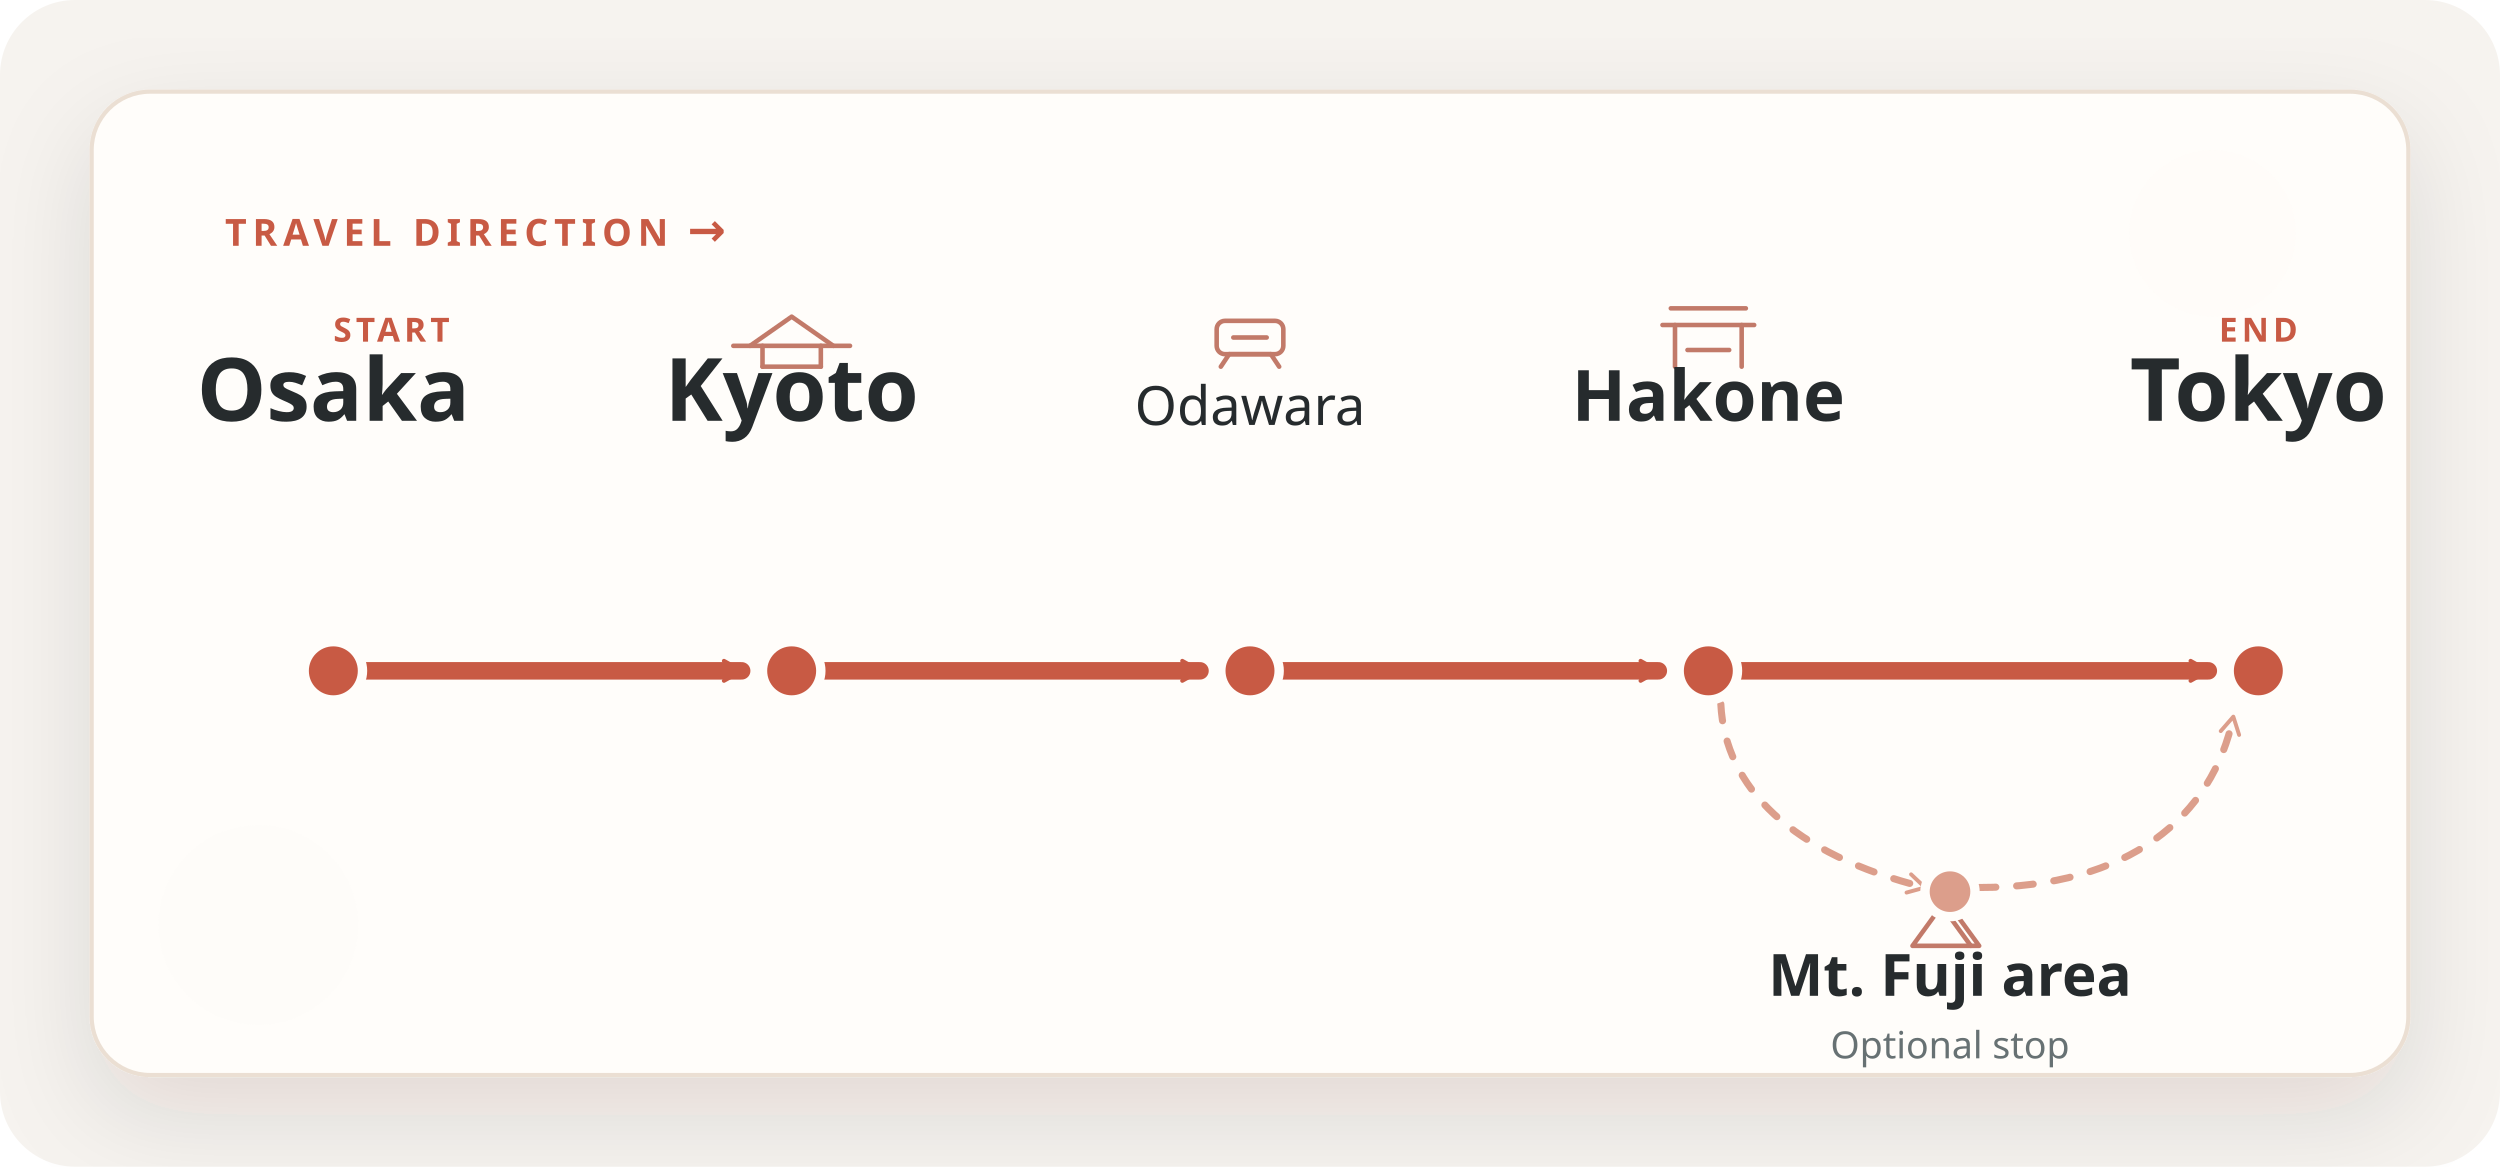
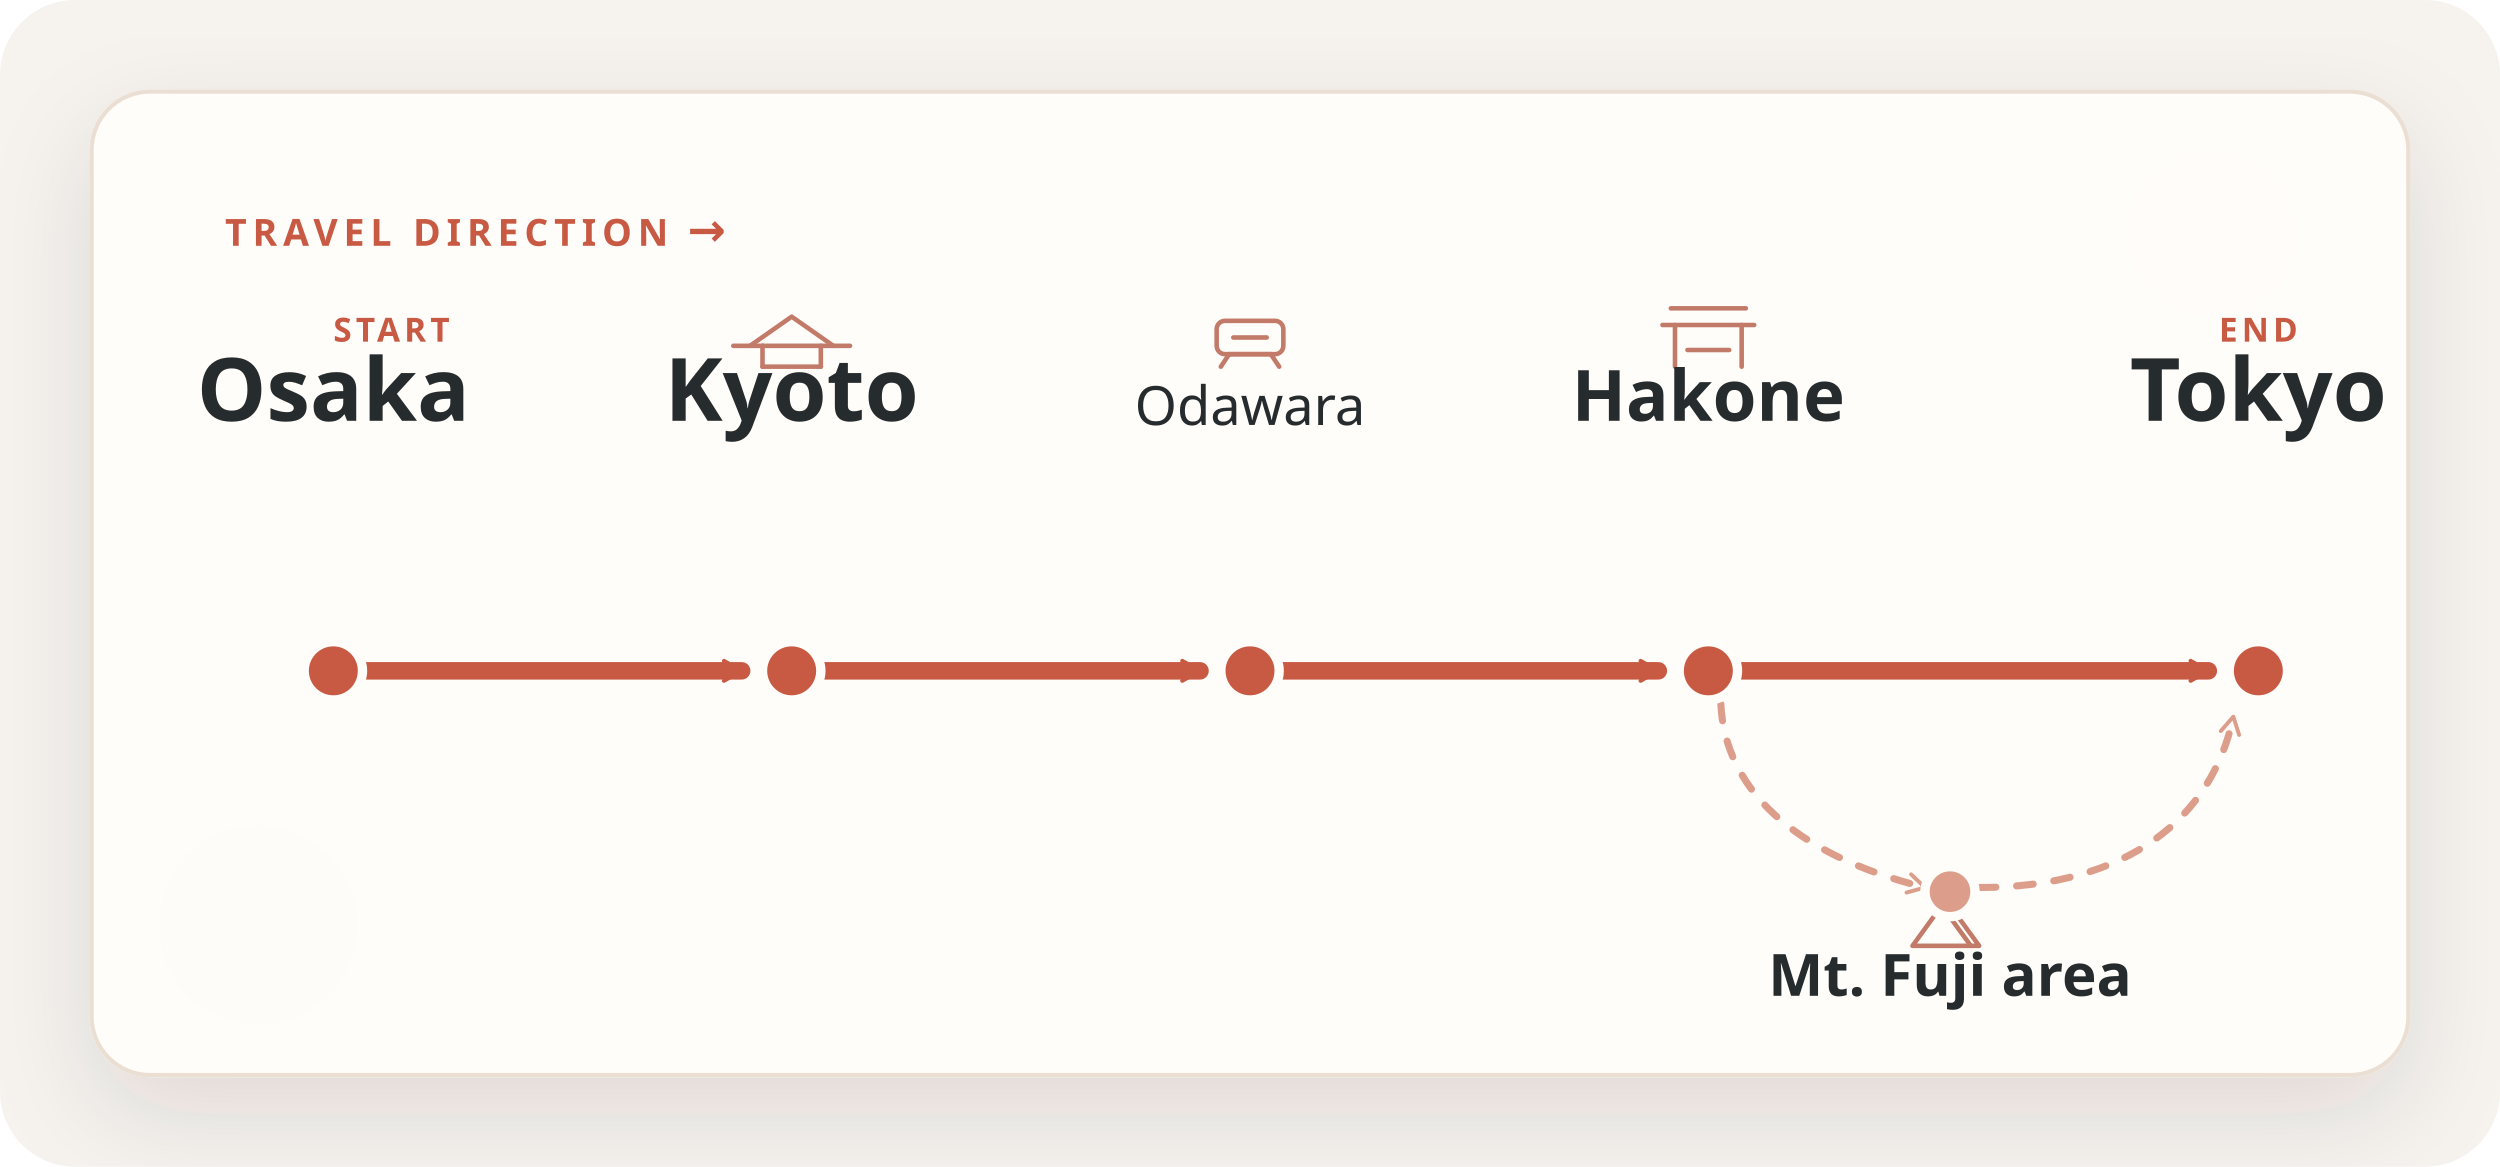
<svg xmlns="http://www.w3.org/2000/svg" viewBox="0 0 1200 560" role="img" aria-labelledby="title desc">
  <defs>
    <filter id="panelShadow" x="-12%" y="-12%" width="124%" height="124%">
      <feDropShadow dx="0" dy="18" stdDeviation="24" flood-color="#3c2b23" flood-opacity="0.11" />
    </filter>
    <style>
      .route-hit-area {
        fill: transparent;
        cursor: pointer;
        pointer-events: all;
      }

      .route-direction,
      .route-icons,
      .route-main,
      .route-branch,
      .route-branch-label {
        pointer-events: none;
      }

      .route-branch-line,
      .route-node--hakone,
      .route-node--fuji,
      .route-label--hakone,
      .route-label--fuji,
-       .route-note--fuji,
      .route-icon--hakone,
      .route-icon--fuji {
        transition:
          stroke 180ms ease,
          fill 180ms ease,
          opacity 180ms ease,
          transform 180ms ease;
        transform-origin: center;
      }

      .route-hit-area--hakone:hover ~ .route-branch .route-branch-line,
      .route-hit-area--fuji:hover ~ .route-branch .route-branch-line {
        stroke: #b54131;
        opacity: 1;
      }

      .route-hit-area--hakone:hover ~ .route-main .route-node--hakone,
      .route-hit-area--fuji:hover ~ .route-main .route-node--hakone,
      .route-hit-area--hakone:hover ~ .route-branch .route-node--fuji,
      .route-hit-area--fuji:hover ~ .route-branch .route-node--fuji {
        fill: #b54131;
      }

      .route-hit-area--hakone:hover ~ .route-main .route-label--hakone,
      .route-hit-area--fuji:hover ~ .route-main .route-label--hakone,
      .route-hit-area--hakone:hover ~ .route-branch-label .route-label--fuji,
      .route-hit-area--fuji:hover ~ .route-branch-label .route-label--fuji {
        fill: #b54131;
-       }
- 
-       .route-hit-area--hakone:hover ~ .route-branch-label .route-note--fuji,
-       .route-hit-area--fuji:hover ~ .route-branch-label .route-note--fuji {
-         fill: #8f2e22;
      }

      .route-hit-area--hakone:hover ~ .route-icons .route-icon--hakone,
      .route-hit-area--fuji:hover ~ .route-icons .route-icon--hakone,
      .route-hit-area--hakone:hover ~ .route-icons .route-icon--fuji,
      .route-hit-area--fuji:hover ~ .route-icons .route-icon--fuji {
        stroke: #b54131;
        opacity: 1;
      }

      .route-hit-area--hakone:hover ~ .route-branch-label .route-label--fuji,
      .route-hit-area--fuji:hover ~ .route-branch-label .route-label--fuji {
        transform: translateY(-1px);
      }
    </style>
    <marker id="routeArrow" markerWidth="13.5" markerHeight="13.5" refX="10.5" refY="6.75" orient="auto" markerUnits="userSpaceOnUse">
      <path d="M2 2L10.5 6.75L2 11.5" fill="none" stroke="#c85a44" stroke-width="2" stroke-linecap="round" stroke-linejoin="round" />
    </marker>
    <marker id="detourArrow" markerWidth="13" markerHeight="13" refX="10" refY="6.5" orient="auto" markerUnits="userSpaceOnUse">
      <path d="M2 2L10 6.5L2 11" fill="none" stroke="#dc9e8b" stroke-width="1.9" stroke-linecap="round" stroke-linejoin="round" />
    </marker>
  </defs>
  <rect width="1200" height="560" rx="36" fill="#f6f3ef" />
  <g filter="url(#panelShadow)">
    <rect x="44" y="44" width="1112" height="472" rx="28" fill="#fffdfa" stroke="#ebdfd3" stroke-width="2" />
  </g>
  <circle cx="1062" cy="112" r="40" fill="#f3ddd4" opacity="0.03" />
  <circle cx="124" cy="444" r="48" fill="#dfe8e2" opacity="0.03" />
  <g class="route-direction" font-family="'Avenir Next', 'Hiragino Sans', sans-serif">
    <text x="108" y="118" fill="#c85a44" font-size="18" font-weight="700" letter-spacing="2.8">TRAVEL DIRECTION</text>
    <text x="330" y="118" fill="#c85a44" font-size="22" font-weight="700">→</text>
    <text x="160" y="164" fill="#c85a44" font-size="16" font-weight="700" letter-spacing="2">START</text>
    <text x="1084" y="164" text-anchor="middle" fill="#c85a44" font-size="16" font-weight="700" letter-spacing="2">END</text>
  </g>
  <rect class="route-hit-area route-hit-area--hakone" x="748" y="160" width="148" height="284" rx="30" />
  <rect class="route-hit-area route-hit-area--fuji" x="846" y="404" width="196" height="122" rx="26" />
  <g class="route-icons" fill="none" stroke="#b86552" stroke-width="2.2" stroke-linecap="round" stroke-linejoin="round" opacity="0.86">
    <g class="route-icon--kyoto">
      <path d="M352 166H408" />
      <path d="M360 166L380 152L400 166" />
      <path d="M366 166V176" />
      <path d="M394 166V176" />
      <path d="M366 176H394" />
    </g>
    <g class="route-icon--odawara">
      <rect x="584" y="154" width="32" height="16" rx="4" />
      <path d="M592 162H608" />
      <path d="M590 170H610" />
      <path d="M590 170L586 176" />
      <path d="M610 170L614 176" />
    </g>
    <g class="route-icon--hakone">
      <path d="M804 176V156" />
      <path d="M836 176V156" />
      <path d="M798 156H842" />
      <path d="M802 148H838" />
      <path d="M810 168H830" />
    </g>
    <g class="route-icon--fuji">
      <path d="M918 454L934 432L950 454Z" />
      <path d="M930 432L946 454" />
    </g>
  </g>
  <g class="route-main" fill="none" stroke="#c85a44" stroke-width="8.4" stroke-linecap="round" stroke-linejoin="round">
    <path d="M175 322H356" marker-end="url(#routeArrow)" />
    <path d="M395 322H576" marker-end="url(#routeArrow)" />
    <path d="M615 322H796" marker-end="url(#routeArrow)" />
    <path d="M835 322H1060" marker-end="url(#routeArrow)" />
  </g>
  <g class="route-branch" fill="none" stroke="#dc9e8b" stroke-width="3.4" stroke-linecap="round" stroke-linejoin="round" stroke-dasharray="8 10">
    <path class="route-branch-line" d="M826 338C828 378 860 410 924 426" marker-end="url(#detourArrow)" />
    <path class="route-branch-line" d="M950 426C1022 426 1062 392 1072 344" marker-end="url(#detourArrow)" />
  </g>
  <g class="route-main" fill="#c85a44" stroke="#fffdfa" stroke-width="4.5">
    <circle cx="160" cy="322" r="14" />
    <circle cx="380" cy="322" r="14" />
    <circle cx="600" cy="322" r="14" />
    <circle class="route-node--hakone" cx="820" cy="322" r="14" />
    <circle cx="1084" cy="322" r="14" />
  </g>
  <g class="route-branch" fill="#dc9e8b" stroke="#fffdfa" stroke-width="4.5">
    <circle class="route-node--fuji" cx="936" cy="428" r="12" />
  </g>
  <g class="route-main" fill="#262b2d" text-anchor="middle" font-family="'Avenir Next', 'Hiragino Sans', sans-serif">
    <text x="160" y="202" font-size="42" font-weight="700">Osaka</text>
    <text x="380" y="202" font-size="42" font-weight="700">Kyoto</text>
    <text x="600" y="204" font-size="26" font-weight="500">Odawara</text>
    <text class="route-label--hakone" x="820" y="202" font-size="34" font-weight="650">Hakone</text>
    <text x="1084" y="202" font-size="42" font-weight="700">Tokyo</text>
  </g>
  <g class="route-branch-label" fill="#262b2d" text-anchor="middle" font-family="'Avenir Next', 'Hiragino Sans', sans-serif">
    <text class="route-label--fuji" x="936" y="478" font-size="28" font-weight="700">Mt. Fuji area</text>
-     <text class="route-note--fuji" x="936" y="508" font-size="18" font-weight="500" fill="#677173">Optional stop</text>
  </g>
</svg>
